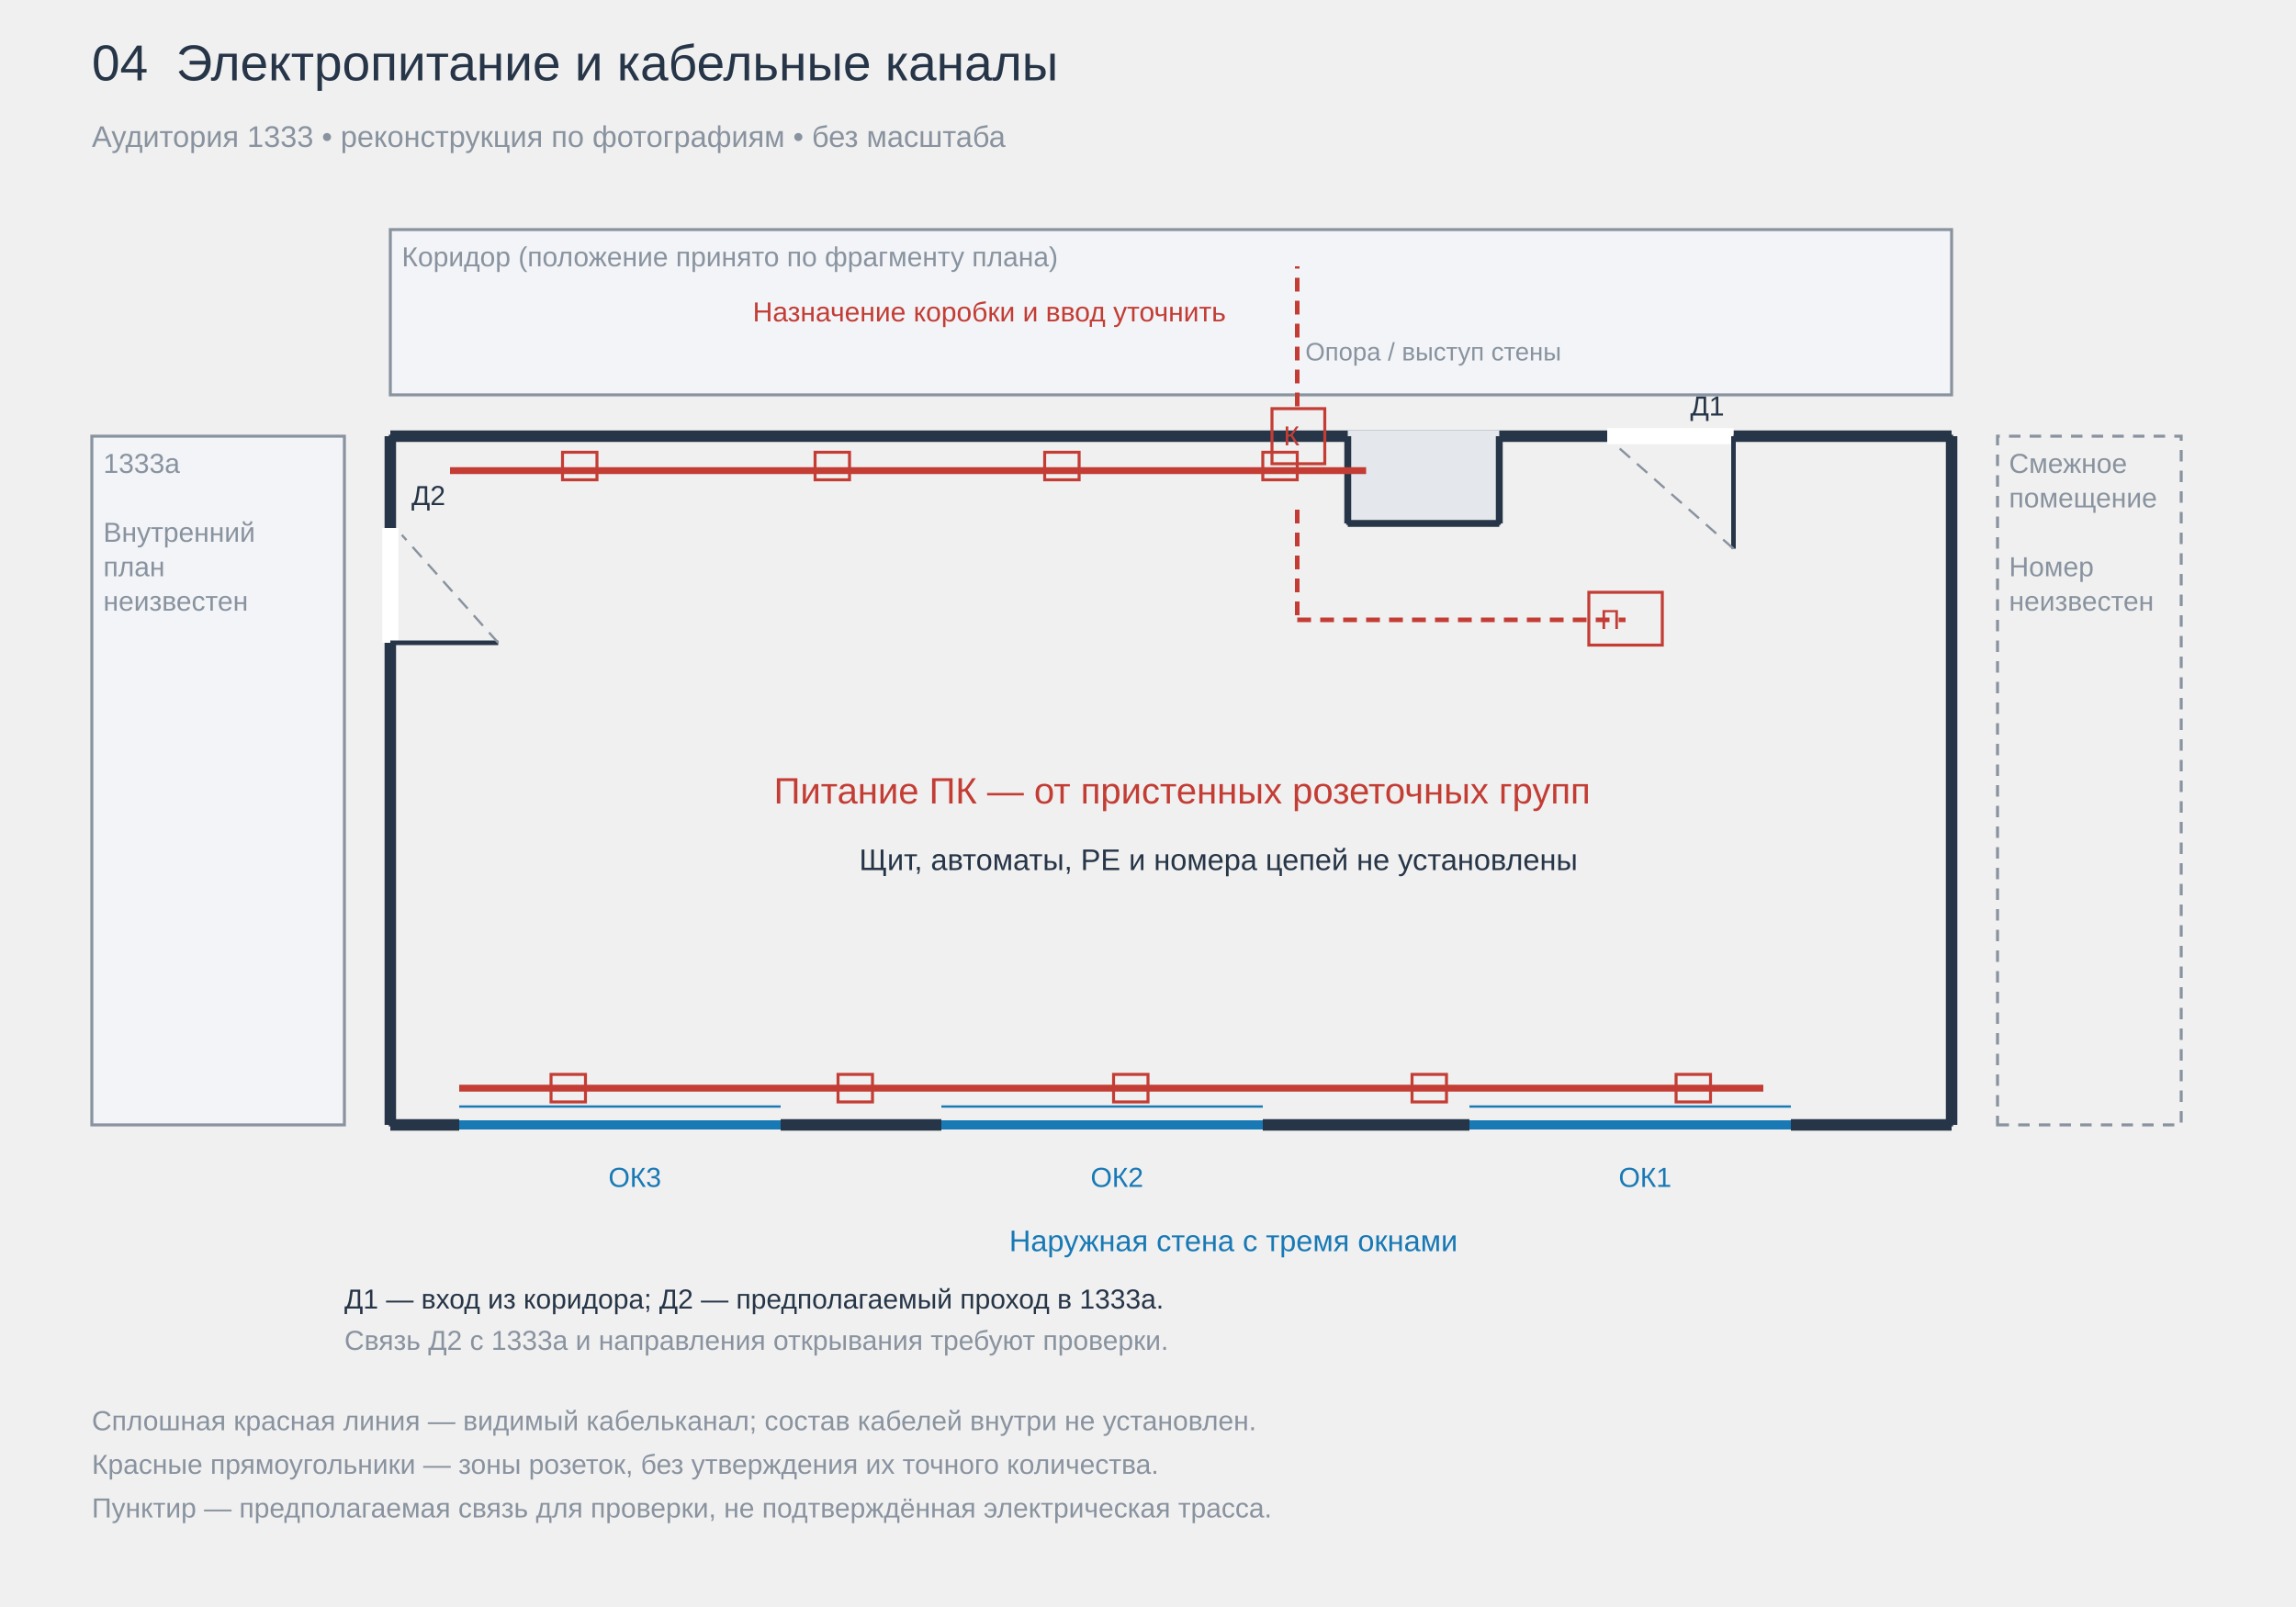
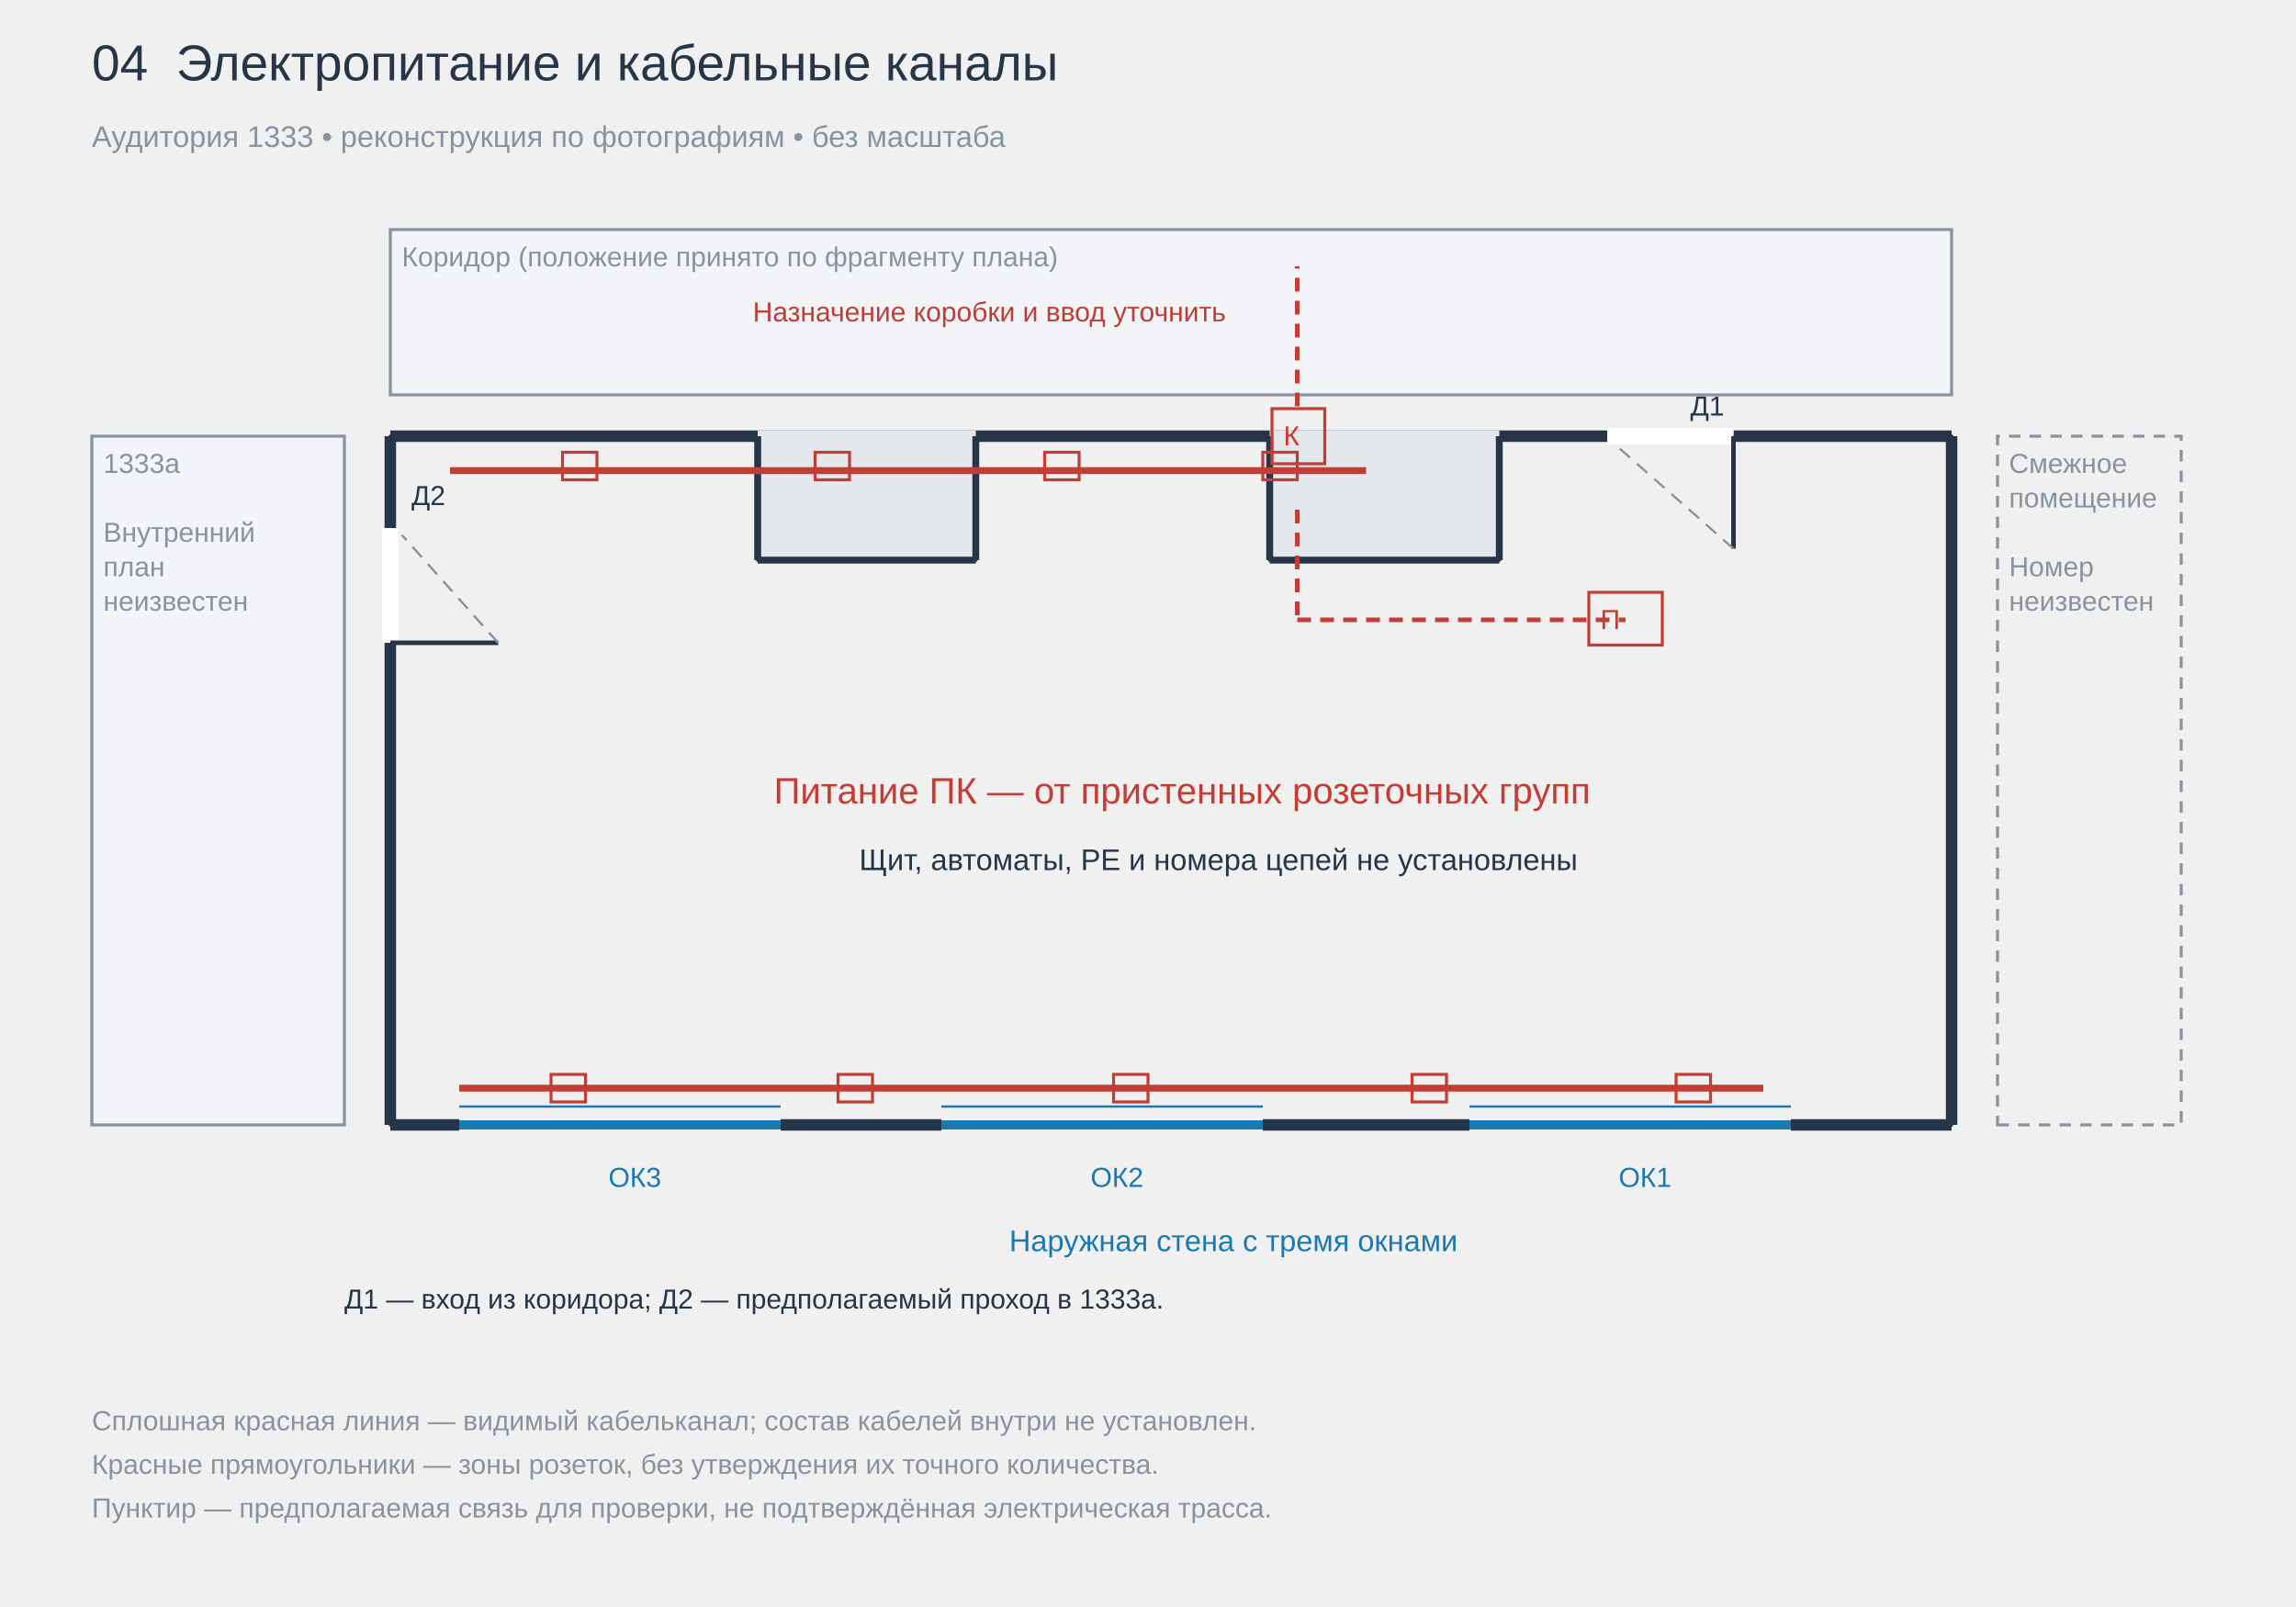
<svg xmlns="http://www.w3.org/2000/svg" version="1.1" width="1000" height="700" viewBox="0 0 1000 700">
  <text fill="#263547" xml:space="preserve" transform="matrix(1 0 -0 1 0 700)" font-size="22" font-family="Arial">
    <tspan y="-665" x="40 52.232 64.464 70.558 76.652 92.448 105.274 117.506 127.12 137.196 149.428 161.66 173.562 185.838 195.914 208.146 220.29 232.566 244.798 250.892 263.168 269.262 278.876 291.108 303.692 315.924 328.75 340.19 352.334 368.13 380.362 386.456 396.07 408.302 420.446 432.678 445.504">04  Электропитание и кабельные каналы</tspan>
  </text>
  <text fill="#89939f" xml:space="preserve" transform="matrix(1 0 -0 1 0 700)" font-size="13" font-family="Arial">
    <tspan y="-636" x="40 48.658 55.158 62.737 69.991 75.945 83.173 90.401 97.655 104.688 108.289 115.517 119.846 127.074 134.302 141.53 145.131 149.681 153.282 160.51 167.738 173.419 180.647 187.823 194.323 200.277 207.505 214.005 219.686 227.122 234.376 241.409 245.01 252.043 259.271 262.872 273.558 280.786 286.74 293.968 298.7 305.928 313.156 323.842 331.096 338.129 347.06 350.661 355.211 358.812 366.248 373.476 379.43 383.031 391.962 399.19 405.69 416.116 422.07 429.298 436.734">Аудитория 1­333 • реконструкция по фотографиям • без масштаба</tspan>
  </text>
  <path transform="matrix(1,0,0,-1,0,700)" d="M170 528H850V600H170Z" fill="#f2f4f7" />
  <path transform="matrix(1,0,0,-1,0,700)" stroke-width="1.3" stroke-linecap="butt" stroke-miterlimit="10" stroke-linejoin="miter" fill="none" stroke="#89939f" d="M170 528H850V600H170Z" />
  <text fill="#89939f" xml:space="preserve" transform="matrix(1 0 -0 1 0 700)" font-size="12" font-family="Arial">
    <tspan y="-584" x="175 181.984 188.656 195.328 202.024 209.02 215.692 222.364 225.688 229.684 236.176 242.848 249.844 256.516 264.532 271.204 277.828 284.524 291.196 294.52 301.012 307.684 314.38 321.004 327.496 332.992 339.664 342.988 349.48 356.152 359.476 369.34 376.012 382.684 387.052 395.296 401.968 408.592 414.088 420.088 423.412 429.904 436.9 443.572 450.196 456.868">Коридор (положение принято по фрагменту плана)</tspan>
  </text>
  <path transform="matrix(1,0,0,-1,0,700)" d="M40 210H150V510H40Z" fill="#f2f4f7" />
  <path transform="matrix(1,0,0,-1,0,700)" stroke-width="1.3" stroke-linecap="butt" stroke-miterlimit="10" stroke-linejoin="miter" fill="none" stroke="#89939f" d="M40 210H150V510H40Z" />
  <text fill="#89939f" xml:space="preserve" transform="matrix(1 0 -0 1 0 700)" font-size="12" font-family="Arial">
    <tspan y="-494" x="45 51.672 55.668 62.34 69.012 75.684">1­333а</tspan>
  </text>
  <text fill="#89939f" xml:space="preserve" transform="matrix(1 0 -0 1 0 700)" font-size="12" font-family="Arial">
    <tspan y="-464" x="45 52.992 59.616 65.616 71.112 77.784 84.456 91.08 97.704 104.4">Внутренний</tspan>
  </text>
  <text fill="#89939f" xml:space="preserve" transform="matrix(1 0 -0 1 0 700)" font-size="12" font-family="Arial">
    <tspan y="-449" x="45 51.492 58.488 65.16">план</tspan>
  </text>
  <text fill="#89939f" xml:space="preserve" transform="matrix(1 0 -0 1 0 700)" font-size="12" font-family="Arial">
    <tspan y="-434" x="45 51.624 58.296 64.992 70.488 76.86 83.532 89.532 95.028 101.7">неизвестен</tspan>
  </text>
  <path transform="matrix(1,0,0,-1,0,700)" stroke-width="1.3" stroke-linecap="butt" stroke-dasharray="5,4" stroke-miterlimit="10" stroke-linejoin="miter" fill="none" stroke="#89939f" d="M870 210H950V510H870Z" />
  <text fill="#89939f" xml:space="preserve" transform="matrix(1 0 -0 1 0 700)" font-size="12" font-family="Arial">
    <tspan y="-494" x="875 883.664 891.908 898.58 906.596 913.22 919.892">Смежное</tspan>
  </text>
  <text fill="#89939f" xml:space="preserve" transform="matrix(1 0 -0 1 0 700)" font-size="12" font-family="Arial">
    <tspan y="-479" x="875 881.492 888.164 896.408 903.08 912.944 919.616 926.24 932.936">помещение</tspan>
  </text>
  <text fill="#89939f" xml:space="preserve" transform="matrix(1 0 -0 1 0 700)" font-size="12" font-family="Arial">
    <tspan y="-449" x="875 883.664 890.336 898.58 905.252">Номер</tspan>
  </text>
  <text fill="#89939f" xml:space="preserve" transform="matrix(1 0 -0 1 0 700)" font-size="12" font-family="Arial">
    <tspan y="-434" x="875 881.624 888.296 894.992 900.488 906.86 913.532 919.532 925.028 931.7">неизвестен</tspan>
  </text>
  <path transform="matrix(1,0,0,-1,0,700)" stroke-width="1.3" stroke-linecap="butt" stroke-miterlimit="10" stroke-linejoin="miter" fill="none" stroke="#263547" d="M170 210H850V510H170Z" />
  <path transform="matrix(1,0,0,-1,0,700)" stroke-width="5" stroke-linecap="butt" stroke-miterlimit="10" stroke-linejoin="miter" fill="none" stroke="#263547" d="M850 510H755" />
  <path transform="matrix(1,0,0,-1,0,700)" stroke-width="5" stroke-linecap="butt" stroke-miterlimit="10" stroke-linejoin="miter" fill="none" stroke="#263547" d="M700 510H170" />
  <path transform="matrix(1,0,0,-1,0,700)" stroke-width="5" stroke-linecap="butt" stroke-miterlimit="10" stroke-linejoin="miter" fill="none" stroke="#263547" d="M850 510V210" />
  <path transform="matrix(1,0,0,-1,0,700)" stroke-width="5" stroke-linecap="butt" stroke-miterlimit="10" stroke-linejoin="miter" fill="none" stroke="#263547" d="M170 510V470" />
  <path transform="matrix(1,0,0,-1,0,700)" stroke-width="5" stroke-linecap="butt" stroke-miterlimit="10" stroke-linejoin="miter" fill="none" stroke="#263547" d="M170 420V210" />
  <path transform="matrix(1,0,0,-1,0,700)" stroke-width="5" stroke-linecap="butt" stroke-miterlimit="10" stroke-linejoin="miter" fill="none" stroke="#263547" d="M850 210H780" />
  <path transform="matrix(1,0,0,-1,0,700)" stroke-width="5" stroke-linecap="butt" stroke-miterlimit="10" stroke-linejoin="miter" fill="none" stroke="#263547" d="M640 210H550" />
  <path transform="matrix(1,0,0,-1,0,700)" stroke-width="5" stroke-linecap="butt" stroke-miterlimit="10" stroke-linejoin="miter" fill="none" stroke="#263547" d="M410 210H340" />
  <path transform="matrix(1,0,0,-1,0,700)" stroke-width="5" stroke-linecap="butt" stroke-miterlimit="10" stroke-linejoin="miter" fill="none" stroke="#263547" d="M200 210H170" />
  <path transform="matrix(1,0,0,-1,0,700)" stroke-width="7" stroke-linecap="butt" stroke-miterlimit="10" stroke-linejoin="miter" fill="none" stroke="#ffffff" d="M755 510H700" />
  <path transform="matrix(1,0,0,-1,0,700)" stroke-width="7" stroke-linecap="butt" stroke-miterlimit="10" stroke-linejoin="miter" fill="none" stroke="#ffffff" d="M170 470V420" />
  <path transform="matrix(1,0,0,-1,0,700)" stroke-width="2" stroke-linecap="butt" stroke-miterlimit="10" stroke-linejoin="miter" fill="none" stroke="#263547" d="M755 510V461" />
  <path transform="matrix(1,0,0,-1,0,700)" stroke-width="1" stroke-linecap="butt" stroke-dasharray="6,4" stroke-miterlimit="10" stroke-linejoin="miter" fill="none" stroke="#89939f" d="M755 461 705 505" />
  <text fill="#263547" xml:space="preserve" transform="matrix(1 0 -0 1 0 700)" font-size="12" font-family="Arial">
    <tspan y="-519" x="736.199 744.323">Д1</tspan>
  </text>
  <path transform="matrix(1,0,0,-1,0,700)" stroke-width="2" stroke-linecap="butt" stroke-miterlimit="10" stroke-linejoin="miter" fill="none" stroke="#263547" d="M170 420H217" />
  <path transform="matrix(1,0,0,-1,0,700)" stroke-width="1" stroke-linecap="butt" stroke-dasharray="6,4" stroke-miterlimit="10" stroke-linejoin="miter" fill="none" stroke="#89939f" d="M217 420 175 467" />
  <text fill="#263547" xml:space="preserve" transform="matrix(1 0 -0 1 0 700)" font-size="12" font-family="Arial">
    <tspan y="-480" x="179.199 187.323">Д2</tspan>
  </text>
  <path transform="matrix(1,0,0,-1,0,700)" stroke-width="4" stroke-linecap="butt" stroke-miterlimit="10" stroke-linejoin="miter" fill="none" stroke="#1879b5" d="M780 210H640" />
  <path transform="matrix(1,0,0,-1,0,700)" stroke-width="1" stroke-linecap="butt" stroke-miterlimit="10" stroke-linejoin="miter" fill="none" stroke="#1879b5" d="M780 218H640" />
  <text fill="#1879b5" xml:space="preserve" transform="matrix(1 0 -0 1 0 700)" font-size="12" font-family="Arial">
    <tspan y="-183" x="705.002 714.326 721.31">ОК1</tspan>
  </text>
  <path transform="matrix(1,0,0,-1,0,700)" stroke-width="4" stroke-linecap="butt" stroke-miterlimit="10" stroke-linejoin="miter" fill="none" stroke="#1879b5" d="M550 210H410" />
  <path transform="matrix(1,0,0,-1,0,700)" stroke-width="1" stroke-linecap="butt" stroke-miterlimit="10" stroke-linejoin="miter" fill="none" stroke="#1879b5" d="M550 218H410" />
  <text fill="#1879b5" xml:space="preserve" transform="matrix(1 0 -0 1 0 700)" font-size="12" font-family="Arial">
    <tspan y="-183" x="475.002 484.326 491.31">ОК2</tspan>
  </text>
  <path transform="matrix(1,0,0,-1,0,700)" stroke-width="4" stroke-linecap="butt" stroke-miterlimit="10" stroke-linejoin="miter" fill="none" stroke="#1879b5" d="M340 210H200" />
  <path transform="matrix(1,0,0,-1,0,700)" stroke-width="1" stroke-linecap="butt" stroke-miterlimit="10" stroke-linejoin="miter" fill="none" stroke="#1879b5" d="M340 218H200" />
  <text fill="#1879b5" xml:space="preserve" transform="matrix(1 0 -0 1 0 700)" font-size="12" font-family="Arial">
    <tspan y="-183" x="265.002 274.326 281.31">ОК3</tspan>
  </text>
  <text fill="#1879b5" xml:space="preserve" transform="matrix(1 0 -0 1 0 700)" font-size="13" font-family="Arial">
    <tspan y="-155" x="439.549 448.935 456.163 463.391 469.891 478.575 485.751 492.979 500.012 503.613 510.113 516.067 523.295 530.471 537.699 541.3 547.8 551.401 557.355 564.583 571.811 580.742 587.775 591.376 598.605 604.285 611.462 618.69 627.621">Наружная стена с тремя окнами</tspan>
  </text>
-   <path transform="matrix(1,0,0,-1,0,700)" d="M587 472H653V510H587Z" fill="#e4e7eb" />
-   <path transform="matrix(1,0,0,-1,0,700)" stroke-width="1.3" stroke-linecap="butt" stroke-miterlimit="10" stroke-linejoin="miter" fill="none" stroke="#263547" d="M587 472H653V510H587Z" />
-   <path transform="matrix(1,0,0,-1,0,700)" stroke-width="5" stroke-linecap="butt" stroke-miterlimit="10" stroke-linejoin="miter" fill="none" stroke="#e4e7eb" d="M653 510H587" />
-   <path transform="matrix(1,0,0,-1,0,700)" stroke-width="3" stroke-linecap="butt" stroke-miterlimit="10" stroke-linejoin="miter" fill="none" stroke="#263547" d="M653 510V472" />
-   <path transform="matrix(1,0,0,-1,0,700)" stroke-width="3" stroke-linecap="butt" stroke-miterlimit="10" stroke-linejoin="miter" fill="none" stroke="#263547" d="M653 472H587" />
-   <path transform="matrix(1,0,0,-1,0,700)" stroke-width="3" stroke-linecap="butt" stroke-miterlimit="10" stroke-linejoin="miter" fill="none" stroke="#263547" d="M587 472V510" />
-   <text fill="#89939f" xml:space="preserve" transform="matrix(1 0 -0 1 0 700)" font-size="11" font-family="Arial">
-     <tspan y="-543" x="568.528 577.075 583.026 589.142 595.258 601.374 604.421 607.468 610.515 616.356 624.254 629.754 634.792 640.292 646.243 649.29 654.79 659.828 665.944 672.016">Опора / выступ стены</tspan>
-   </text>
+   <path transform="matrix(1,0,0,-1,0,700)" d="M553 456H653V510H553Z" fill="#e4e7eb" />
+   <path transform="matrix(1,0,0,-1,0,700)" stroke-width="1.3" stroke-linecap="butt" stroke-miterlimit="10" stroke-linejoin="miter" fill="none" stroke="#263547" d="M553 456H653V510H553Z" />
+   <path transform="matrix(1,0,0,-1,0,700)" stroke-width="5" stroke-linecap="butt" stroke-miterlimit="10" stroke-linejoin="miter" fill="none" stroke="#e4e7eb" d="M653 510H553" />
+   <path transform="matrix(1,0,0,-1,0,700)" stroke-width="3" stroke-linecap="butt" stroke-miterlimit="10" stroke-linejoin="miter" fill="none" stroke="#263547" d="M653 510V456" />
+   <path transform="matrix(1,0,0,-1,0,700)" stroke-width="3" stroke-linecap="butt" stroke-miterlimit="10" stroke-linejoin="miter" fill="none" stroke="#263547" d="M653 456H553" />
+   <path transform="matrix(1,0,0,-1,0,700)" stroke-width="3" stroke-linecap="butt" stroke-miterlimit="10" stroke-linejoin="miter" fill="none" stroke="#263547" d="M553 456V510" />
+   <path transform="matrix(1,0,0,-1,0,700)" d="M330 456H425V510H330Z" fill="#e4e7eb" />
+   <path transform="matrix(1,0,0,-1,0,700)" stroke-width="1.3" stroke-linecap="butt" stroke-miterlimit="10" stroke-linejoin="miter" fill="none" stroke="#263547" d="M330 456H425V510H330Z" />
+   <path transform="matrix(1,0,0,-1,0,700)" stroke-width="5" stroke-linecap="butt" stroke-miterlimit="10" stroke-linejoin="miter" fill="none" stroke="#e4e7eb" d="M425 510H330" />
+   <path transform="matrix(1,0,0,-1,0,700)" stroke-width="3" stroke-linecap="butt" stroke-miterlimit="10" stroke-linejoin="miter" fill="none" stroke="#263547" d="M425 510V456" />
+   <path transform="matrix(1,0,0,-1,0,700)" stroke-width="3" stroke-linecap="butt" stroke-miterlimit="10" stroke-linejoin="miter" fill="none" stroke="#263547" d="M425 456H330" />
+   <path transform="matrix(1,0,0,-1,0,700)" stroke-width="3" stroke-linecap="butt" stroke-miterlimit="10" stroke-linejoin="miter" fill="none" stroke="#263547" d="M330 456V510" />
  <text fill="#263547" xml:space="preserve" transform="matrix(1 0 -0 1 0 700)" font-size="12" font-family="Arial">
    <tspan y="-130" x="150 158.124 164.796 168.12 180.12 183.444 189.816 195.816 202.488 209.484 212.808 219.504 225 228.324 233.568 240.24 246.912 253.608 260.604 267.276 273.948 280.62 283.944 287.268 295.392 302.064 305.388 317.388 320.712 327.204 333.876 340.548 347.544 354.036 360.708 367.704 374.376 378.744 385.416 392.088 400.332 408.948 415.644 418.968 425.46 432.132 438.804 444.804 451.476 458.472 461.796 468.168 471.492 478.164 482.16 488.832 495.504 502.176 508.848">Д1 — вход из коридора; Д2 — предполагаемый проход в 1­333а.</tspan>
-   </text>
-   <text fill="#89939f" xml:space="preserve" transform="matrix(1 0 -0 1 0 700)" font-size="12" font-family="Arial">
-     <tspan y="-112" x="150 158.664 165.036 171.528 177.024 183.264 186.588 194.712 201.384 204.708 210.708 214.032 220.704 224.7 231.372 238.044 244.716 251.388 254.712 261.408 264.732 271.356 278.028 284.52 291.192 297.864 304.236 311.232 317.904 324.528 331.224 337.716 341.04 347.712 353.208 358.452 365.124 373.74 380.112 386.784 393.408 400.104 406.596 409.92 415.416 422.088 428.76 435.624 441.624 450.624 456.12 459.444 465.936 472.608 479.28 485.652 492.324 498.996 504.24 510.936">Связь Д2 с 1­333а и направления открывания требуют проверки.</tspan>
  </text>
  <path transform="matrix(1,0,0,-1,0,700)" stroke-width="3" stroke-linecap="butt" stroke-miterlimit="10" stroke-linejoin="miter" fill="none" stroke="#c33d35" d="M595 495H196" />
  <path transform="matrix(1,0,0,-1,0,700)" stroke-width="3" stroke-linecap="butt" stroke-miterlimit="10" stroke-linejoin="miter" fill="none" stroke="#c33d35" d="M768 226H200" />
  <path transform="matrix(1,0,0,-1,0,700)" stroke-width="1.3" stroke-linecap="butt" stroke-miterlimit="10" stroke-linejoin="miter" fill="none" stroke="#c33d35" d="M550 491H565V503H550Z" />
  <path transform="matrix(1,0,0,-1,0,700)" stroke-width="1.3" stroke-linecap="butt" stroke-miterlimit="10" stroke-linejoin="miter" fill="none" stroke="#c33d35" d="M455 491H470V503H455Z" />
  <path transform="matrix(1,0,0,-1,0,700)" stroke-width="1.3" stroke-linecap="butt" stroke-miterlimit="10" stroke-linejoin="miter" fill="none" stroke="#c33d35" d="M355 491H370V503H355Z" />
  <path transform="matrix(1,0,0,-1,0,700)" stroke-width="1.3" stroke-linecap="butt" stroke-miterlimit="10" stroke-linejoin="miter" fill="none" stroke="#c33d35" d="M245 491H260V503H245Z" />
  <path transform="matrix(1,0,0,-1,0,700)" stroke-width="1.3" stroke-linecap="butt" stroke-miterlimit="10" stroke-linejoin="miter" fill="none" stroke="#c33d35" d="M730 220H745V232H730Z" />
  <path transform="matrix(1,0,0,-1,0,700)" stroke-width="1.3" stroke-linecap="butt" stroke-miterlimit="10" stroke-linejoin="miter" fill="none" stroke="#c33d35" d="M615 220H630V232H615Z" />
  <path transform="matrix(1,0,0,-1,0,700)" stroke-width="1.3" stroke-linecap="butt" stroke-miterlimit="10" stroke-linejoin="miter" fill="none" stroke="#c33d35" d="M485 220H500V232H485Z" />
  <path transform="matrix(1,0,0,-1,0,700)" stroke-width="1.3" stroke-linecap="butt" stroke-miterlimit="10" stroke-linejoin="miter" fill="none" stroke="#c33d35" d="M365 220H380V232H365Z" />
  <path transform="matrix(1,0,0,-1,0,700)" stroke-width="1.3" stroke-linecap="butt" stroke-miterlimit="10" stroke-linejoin="miter" fill="none" stroke="#c33d35" d="M240 220H255V232H240Z" />
  <path transform="matrix(1,0,0,-1,0,700)" stroke-width="1.3" stroke-linecap="butt" stroke-miterlimit="10" stroke-linejoin="miter" fill="none" stroke="#c33d35" d="M554 498H577V522H554Z" />
  <text fill="#c33d35" xml:space="preserve" transform="matrix(1 0 -0 1 0 700)" font-size="12" font-family="Arial">
    <tspan y="-506" x="559">К</tspan>
  </text>
  <path transform="matrix(1,0,0,-1,0,700)" stroke-width="2" stroke-linecap="butt" stroke-dasharray="6,4" stroke-miterlimit="10" stroke-linejoin="miter" fill="none" stroke="#c33d35" d="M565 523V584" />
  <text fill="#c33d35" xml:space="preserve" transform="matrix(1 0 -0 1 0 700)" font-size="12" font-family="Arial">
    <tspan y="-560" x="327.865 336.529 343.201 348.697 355.321 361.993 368.233 374.905 381.529 388.225 394.897 398.221 403.465 410.137 416.809 423.481 430.345 435.589 442.285 445.609 452.305 455.629 462.001 468.373 475.045 482.041 485.365 491.365 496.861 503.533 509.773 516.397 523.093 528.589">Назначение коробки и ввод уточнить</tspan>
  </text>
  <path transform="matrix(1,0,0,-1,0,700)" stroke-width="2" stroke-linecap="butt" stroke-dasharray="6,4" stroke-miterlimit="10" stroke-linejoin="miter" fill="none" stroke="#c33d35" d="M565 478V430" />
  <path transform="matrix(1,0,0,-1,0,700)" stroke-width="2" stroke-linecap="butt" stroke-dasharray="6,4" stroke-miterlimit="10" stroke-linejoin="miter" fill="none" stroke="#c33d35" d="M565 430H708" />
  <path transform="matrix(1,0,0,-1,0,700)" stroke-width="1.3" stroke-linecap="butt" stroke-miterlimit="10" stroke-linejoin="miter" fill="none" stroke="#c33d35" d="M692 419H724V442H692Z" />
  <text fill="#c33d35" xml:space="preserve" transform="matrix(1 0 -0 1 0 700)" font-size="12" font-family="Arial">
    <tspan y="-426" x="697">П</tspan>
  </text>
  <text fill="#c33d35" xml:space="preserve" transform="matrix(1 0 -0 1 0 700)" font-size="16" font-family="Arial">
    <tspan y="-350" x="337.055 348.543 357.471 364.799 373.695 382.527 391.455 400.351 404.783 416.271 425.583 430.015 446.015 450.447 459.343 466.671 471.103 479.759 488.655 497.583 505.583 512.911 521.807 530.639 539.471 550.959 558.959 563.391 572.287 581.183 588.511 597.407 604.735 613.631 621.951 630.783 642.271 650.271 654.703 660.527 669.423 677.423 686.079">Питание ПК — от пристенных розеточных групп</tspan>
  </text>
  <text fill="#263547" xml:space="preserve" transform="matrix(1 0 -0 1 0 700)" font-size="13" font-family="Arial">
    <tspan y="-321" x="374.21 386.391 393.645 399.599 403.2 406.801 414.029 420.933 426.887 434.115 443.046 450.274 456.228 465.562 469.163 472.764 481.422 490.08 493.681 500.935 504.536 511.712 518.94 527.871 535.099 542.327 549.555 553.156 560.592 567.82 574.853 582.081 589.335 592.936 600.112 607.34 610.941 617.441 623.941 629.895 637.123 644.299 651.527 658.43 666.009 673.237 680.413">Щит, автоматы, PE и номера цепей не установлены</tspan>
  </text>
  <text fill="#89939f" xml:space="preserve" transform="matrix(1 0 -0 1 0 700)" font-size="12" font-family="Arial">
    <tspan y="-77" x="40 48.664 55.156 62.152 68.824 78.448 85.072 91.744 98.236 101.56 106.804 113.476 120.148 126.148 132.772 139.444 145.936 149.26 156.256 162.952 169.576 176.272 182.764 186.088 198.088 201.412 207.784 214.48 221.476 228.172 236.416 245.032 251.728 255.052 260.296 266.968 273.832 280.504 287.5 293.74 297.736 302.98 309.652 316.276 322.948 329.944 333.268 336.592 342.592 349.264 355.264 360.76 367.432 373.804 377.128 382.372 389.044 395.908 402.58 409.576 416.248 422.944 426.268 432.64 439.264 445.264 450.76 457.432 464.128 467.452 474.076 480.748 484.072 490.072 496.072 501.568 508.24 514.864 521.536 527.908 534.904 541.576 548.2">Сплошная красная линия — видимый кабель­канал; состав кабелей внутри не установлен.</tspan>
  </text>
  <text fill="#89939f" xml:space="preserve" transform="matrix(1 0 -0 1 0 700)" font-size="12" font-family="Arial">
    <tspan y="-58" x="40 46.984 53.656 60.328 66.328 72.952 81.568 88.24 91.564 98.056 104.728 111.22 119.464 126.136 132.136 136.504 143.176 150.172 156.412 163.036 169.732 174.976 181.672 184.996 196.996 200.32 205.816 212.488 219.112 227.728 231.052 237.724 244.396 249.892 256.564 262.06 268.732 273.976 277.3 280.624 287.488 294.16 299.656 302.98 308.98 314.476 320.848 327.52 334.192 342.208 349.204 355.876 362.5 369.196 375.688 379.012 385.708 391.708 395.032 400.528 407.2 413.44 420.064 426.736 431.104 437.776 441.1 446.344 453.016 460.012 466.708 472.948 479.62 485.62 491.116 497.488 504.16">Красные прямоугольники — зоны розеток, без утверждения их точного количества.</tspan>
  </text>
  <text fill="#89939f" xml:space="preserve" transform="matrix(1 0 -0 1 0 700)" font-size="12" font-family="Arial">
    <tspan y="-39" x="40 48.616 54.616 61.24 66.484 71.98 78.676 85.348 88.672 100.672 103.996 110.488 117.16 123.832 130.828 137.32 143.992 150.988 157.66 162.028 168.7 175.372 183.616 190.288 196.78 200.104 206.104 212.476 218.968 224.464 230.704 234.028 241.024 248.02 254.512 257.836 264.328 271 277.672 284.044 290.716 297.388 302.632 309.328 312.652 315.976 322.6 329.272 332.596 339.088 345.76 352.756 358.252 364.624 371.296 377.968 385.984 392.98 399.652 406.276 412.9 419.572 426.064 429.388 435.508 442.504 449.176 454.42 459.916 466.588 473.284 479.524 486.196 492.196 497.44 504.112 510.604 513.928 519.424 526.096 532.768 538.768 544.768 551.44">Пунктир — предполагаемая связь для проверки, не подтверждённая электрическая трасса.</tspan>
  </text>
</svg>
